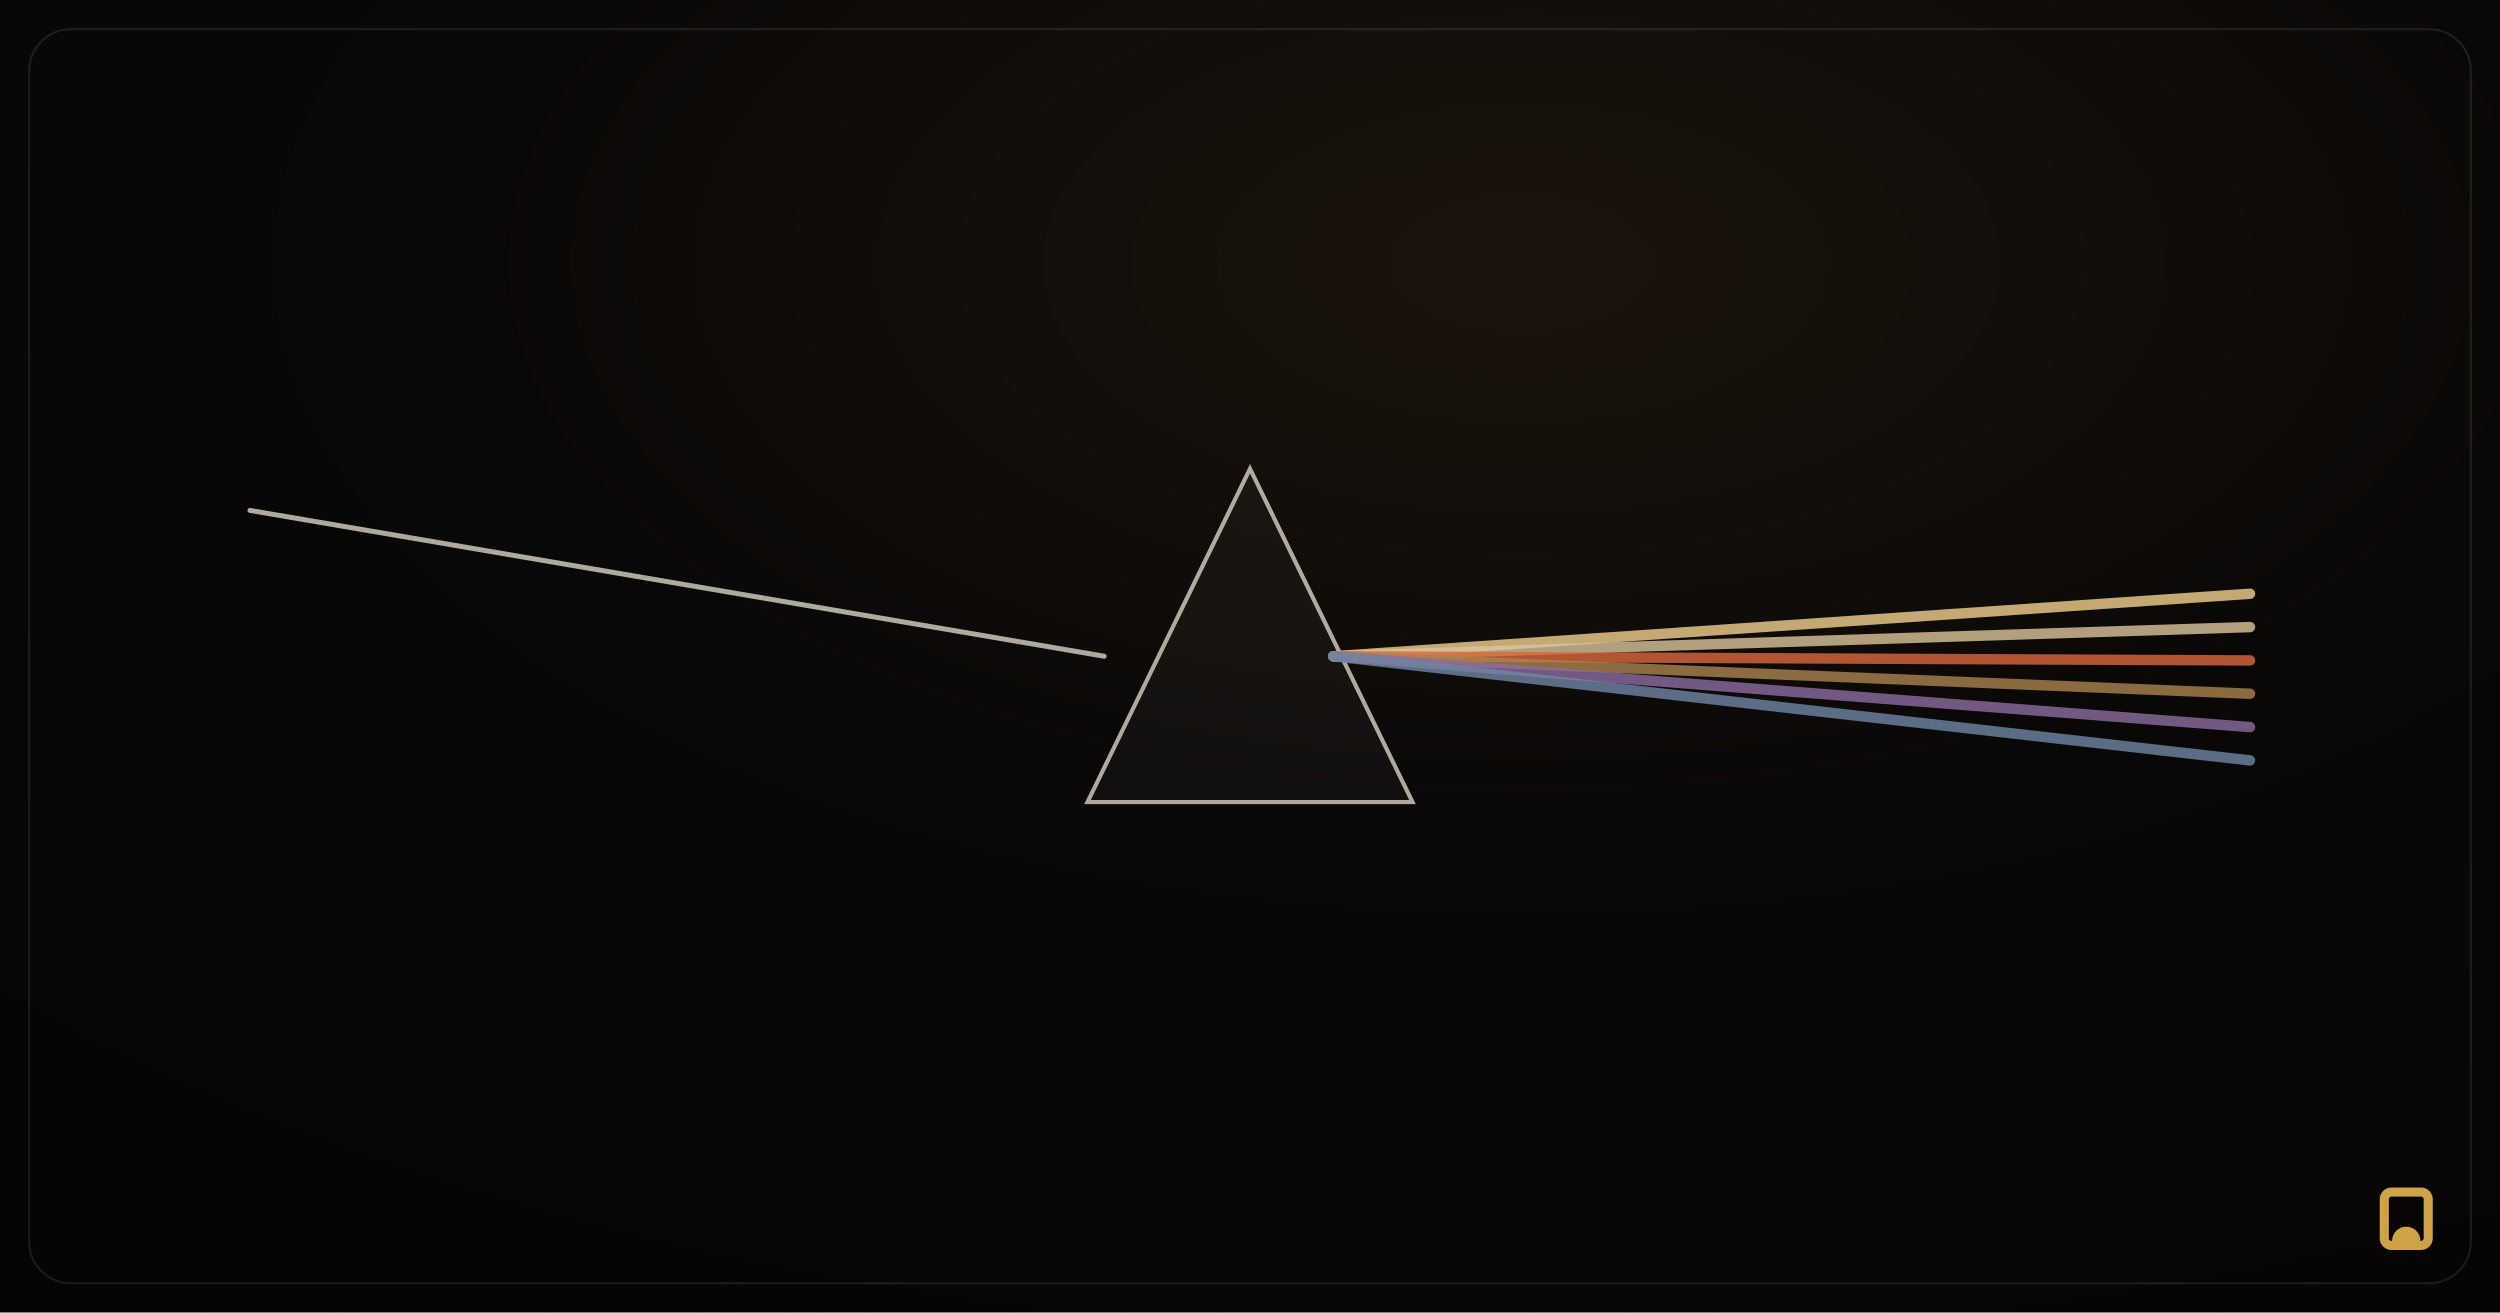
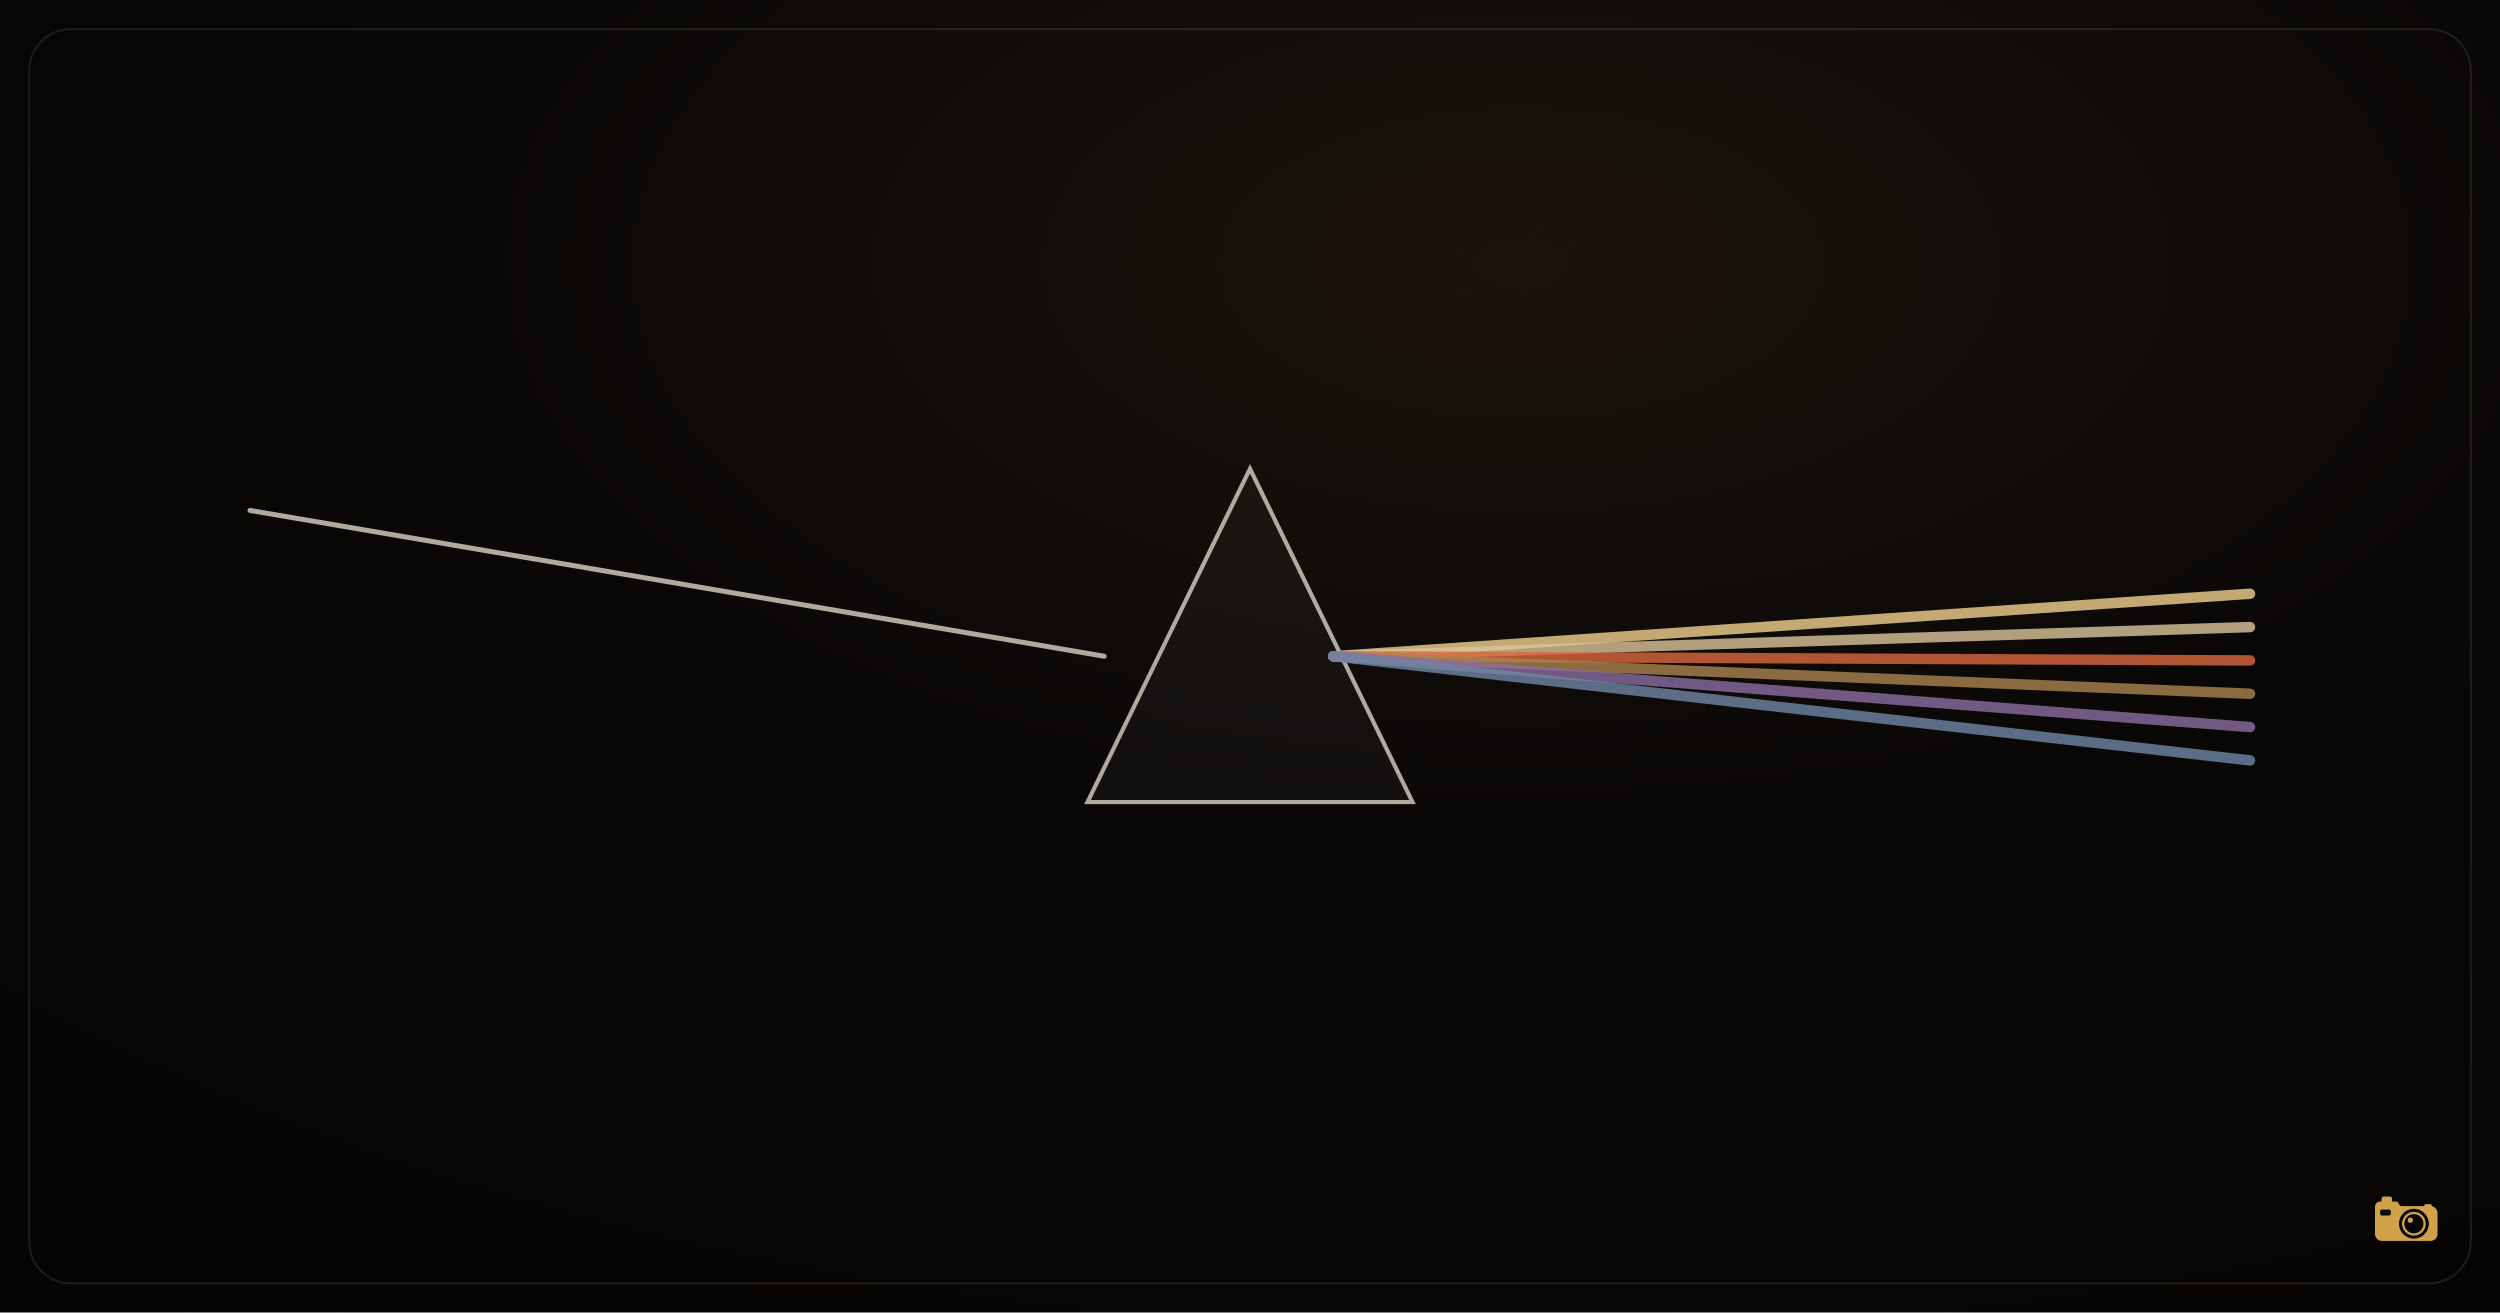
<svg xmlns="http://www.w3.org/2000/svg" viewBox="0 0 1200 630" width="1200" height="630" role="img">
  <defs>
    <radialGradient id="glow" cx="60.78%" cy="20%" r="90%">
      <stop offset="0%" stop-color="#1B140C" />
      <stop offset="46%" stop-color="#0A0807" />
      <stop offset="100%" stop-color="#060504" />
    </radialGradient>
    <radialGradient id="bloom" cx="50%" cy="50%" r="50%">
      <stop offset="0%" stop-color="#D9C39A" stop-opacity="0.55" />
      <stop offset="55%" stop-color="#D9C39A" stop-opacity="0.12" />
      <stop offset="100%" stop-color="#D9C39A" stop-opacity="0" />
    </radialGradient>
    <linearGradient id="leak" x1="0" y1="0" x2="1" y2="1">
      <stop offset="0%" stop-color="#A9824E" stop-opacity="0.30" />
      <stop offset="40%" stop-color="#0A0807" stop-opacity="0.2" />
      <stop offset="100%" stop-color="#060504" stop-opacity="0.1" />
    </linearGradient>
    <linearGradient id="vgrain" x1="0" y1="0" x2="0" y2="1">
      <stop offset="0%" stop-color="#A9824E" stop-opacity="0.22" />
      <stop offset="60%" stop-color="#0A0807" />
      <stop offset="100%" stop-color="#060504" />
    </linearGradient>
    <filter id="grain">
      <feTurbulence type="fractalNoise" baseFrequency="0.9" numOctaves="2" stitchTiles="stitch" />
      <feColorMatrix type="saturate" values="0" />
    </filter>
  </defs>
  <rect x="0" y="0" width="1200" height="630" fill="url(#glow)" />
  <line x1="120" y1="245" x2="530" y2="315" stroke="#F4ECDD" stroke-width="2.4" stroke-linecap="round" opacity="0.7" />
  <polygon points="600,225 522,385 678,385" fill="rgba(244,236,221,0.05)" stroke="#F4ECDD" stroke-width="2" opacity=".7" />
  <line x1="640" y1="315" x2="1080" y2="285" stroke="#F0CF8C" stroke-width="5" stroke-linecap="round" opacity="0.8" />
  <line x1="640" y1="315" x2="1080" y2="301" stroke="#D9C39A" stroke-width="5" stroke-linecap="round" opacity="0.8" />
  <line x1="640" y1="315" x2="1080" y2="317" stroke="#D9663C" stroke-width="5" stroke-linecap="round" opacity="0.8" />
  <line x1="640" y1="315" x2="1080" y2="333" stroke="#A9824E" stroke-width="5" stroke-linecap="round" opacity="0.8" />
  <line x1="640" y1="315" x2="1080" y2="349" stroke="#8A6BA0" stroke-width="5" stroke-linecap="round" opacity="0.8" />
  <line x1="640" y1="315" x2="1080" y2="365" stroke="#6E84A3" stroke-width="5" stroke-linecap="round" opacity="0.8" />
  <rect x="0" y="0" width="1200" height="630" filter="url(#grain)" opacity="0.05" style="mix-blend-mode:overlay" />
  <rect x="14" y="14" width="1172" height="602" rx="20" fill="none" stroke="rgba(245,232,210,0.10)" stroke-width="1" />
  <g transform="translate(1140 570) scale(0.30)" opacity="0.9">
-     <svg width="100" height="100" viewBox="0 0 560 660" fill="#E6B450">
-       <rect x="48" y="48" width="464" height="564" rx="76" fill="none" stroke="#E6B450" stroke-width="96" />
-       <path d="M130 572V564a150 150 0 0 1 300 0v8Z" />
+     <svg width="100" height="100" viewBox="0 0 704 500" fill="#E6B450">
+       <path fill-rule="evenodd" d="M192 24L192 56L240 56C268 56 270 108 296 108L556 108L556 100C556 92.3 562.3 86 570 86L626 86C633.7 86 640 92.3 640 100L640 109.3C676.4 115.9 704 147.7 704 186L704 422C704 465.1 669.1 500 626 500L78 500C34.9 500 0 465.1 0 422L0 114C0 82 26 56 58 56L74 56L74 24C74 10.7 84.7 0 98 0L168 0C181.3 0 192 10.7 192 24ZM178 180L178 194C178 205 169 214 158 214L78 214C67 214 58 205 58 194L58 166C58 155 67 146 78 146L158 146C169 146 178 155 178 166ZM606 306C606 398.8 530.8 474 438 474C345.2 474 270 398.8 270 306C270 213.2 345.2 138 438 138C530.8 138 606 213.2 606 306ZM572 306C572 380 512 440 438 440C364 440 304 380 304 306C304 232 364 172 438 172C512 172 572 232 572 306ZM546 306C546 365.6 497.6 414 438 414C378.4 414 330 365.6 330 306C330 246.4 378.4 198 438 198C497.6 198 546 246.4 546 306ZM428 266C428 282.6 414.6 296 398 296C381.4 296 368 282.6 368 266C368 249.4 381.4 236 398 236C414.6 236 428 249.4 428 266Z" />
    </svg>
  </g>
</svg>
